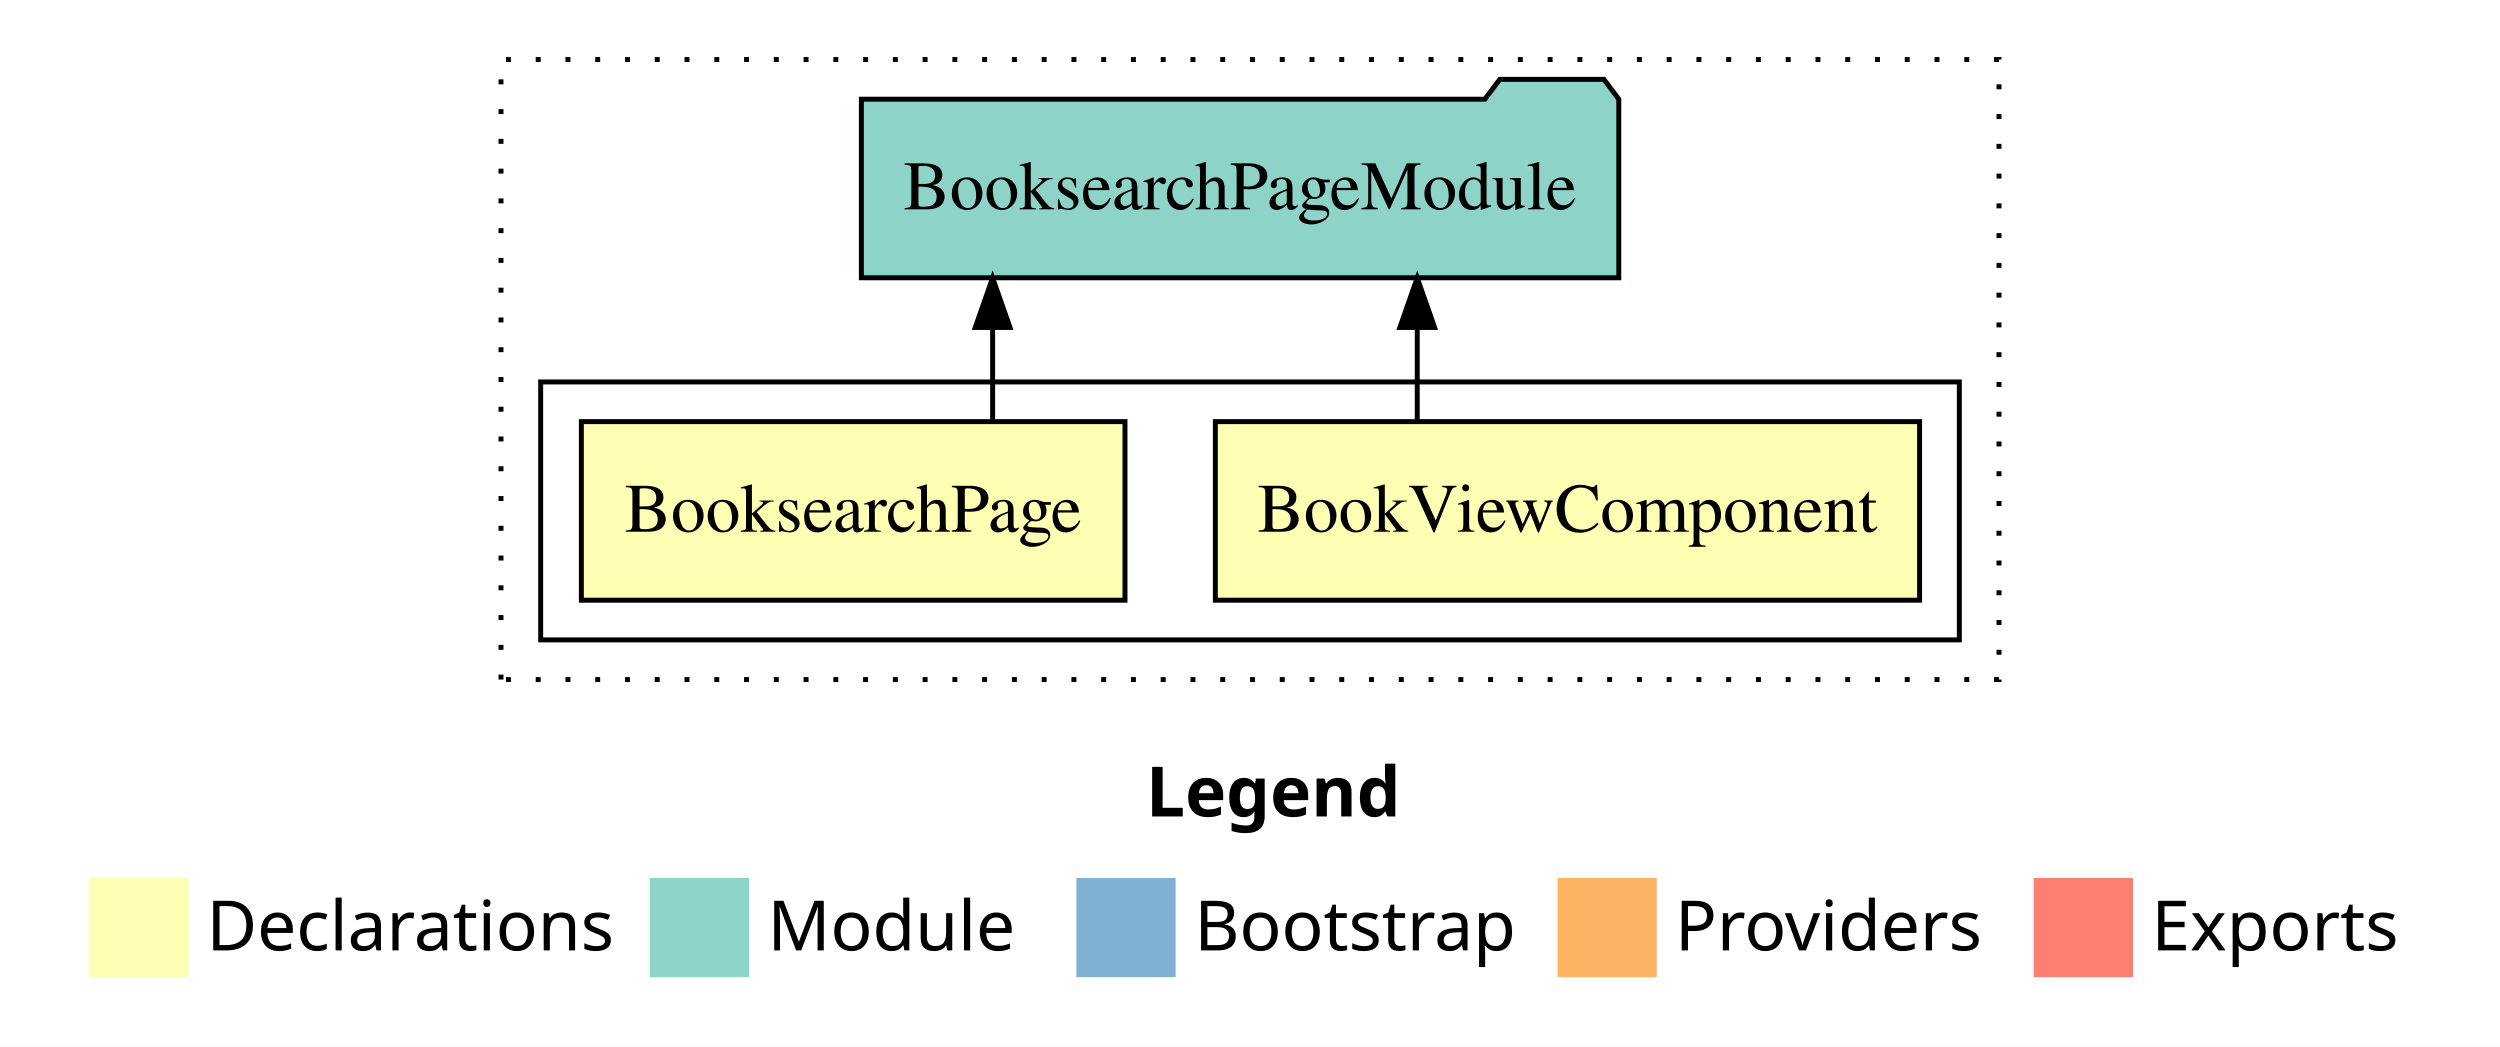
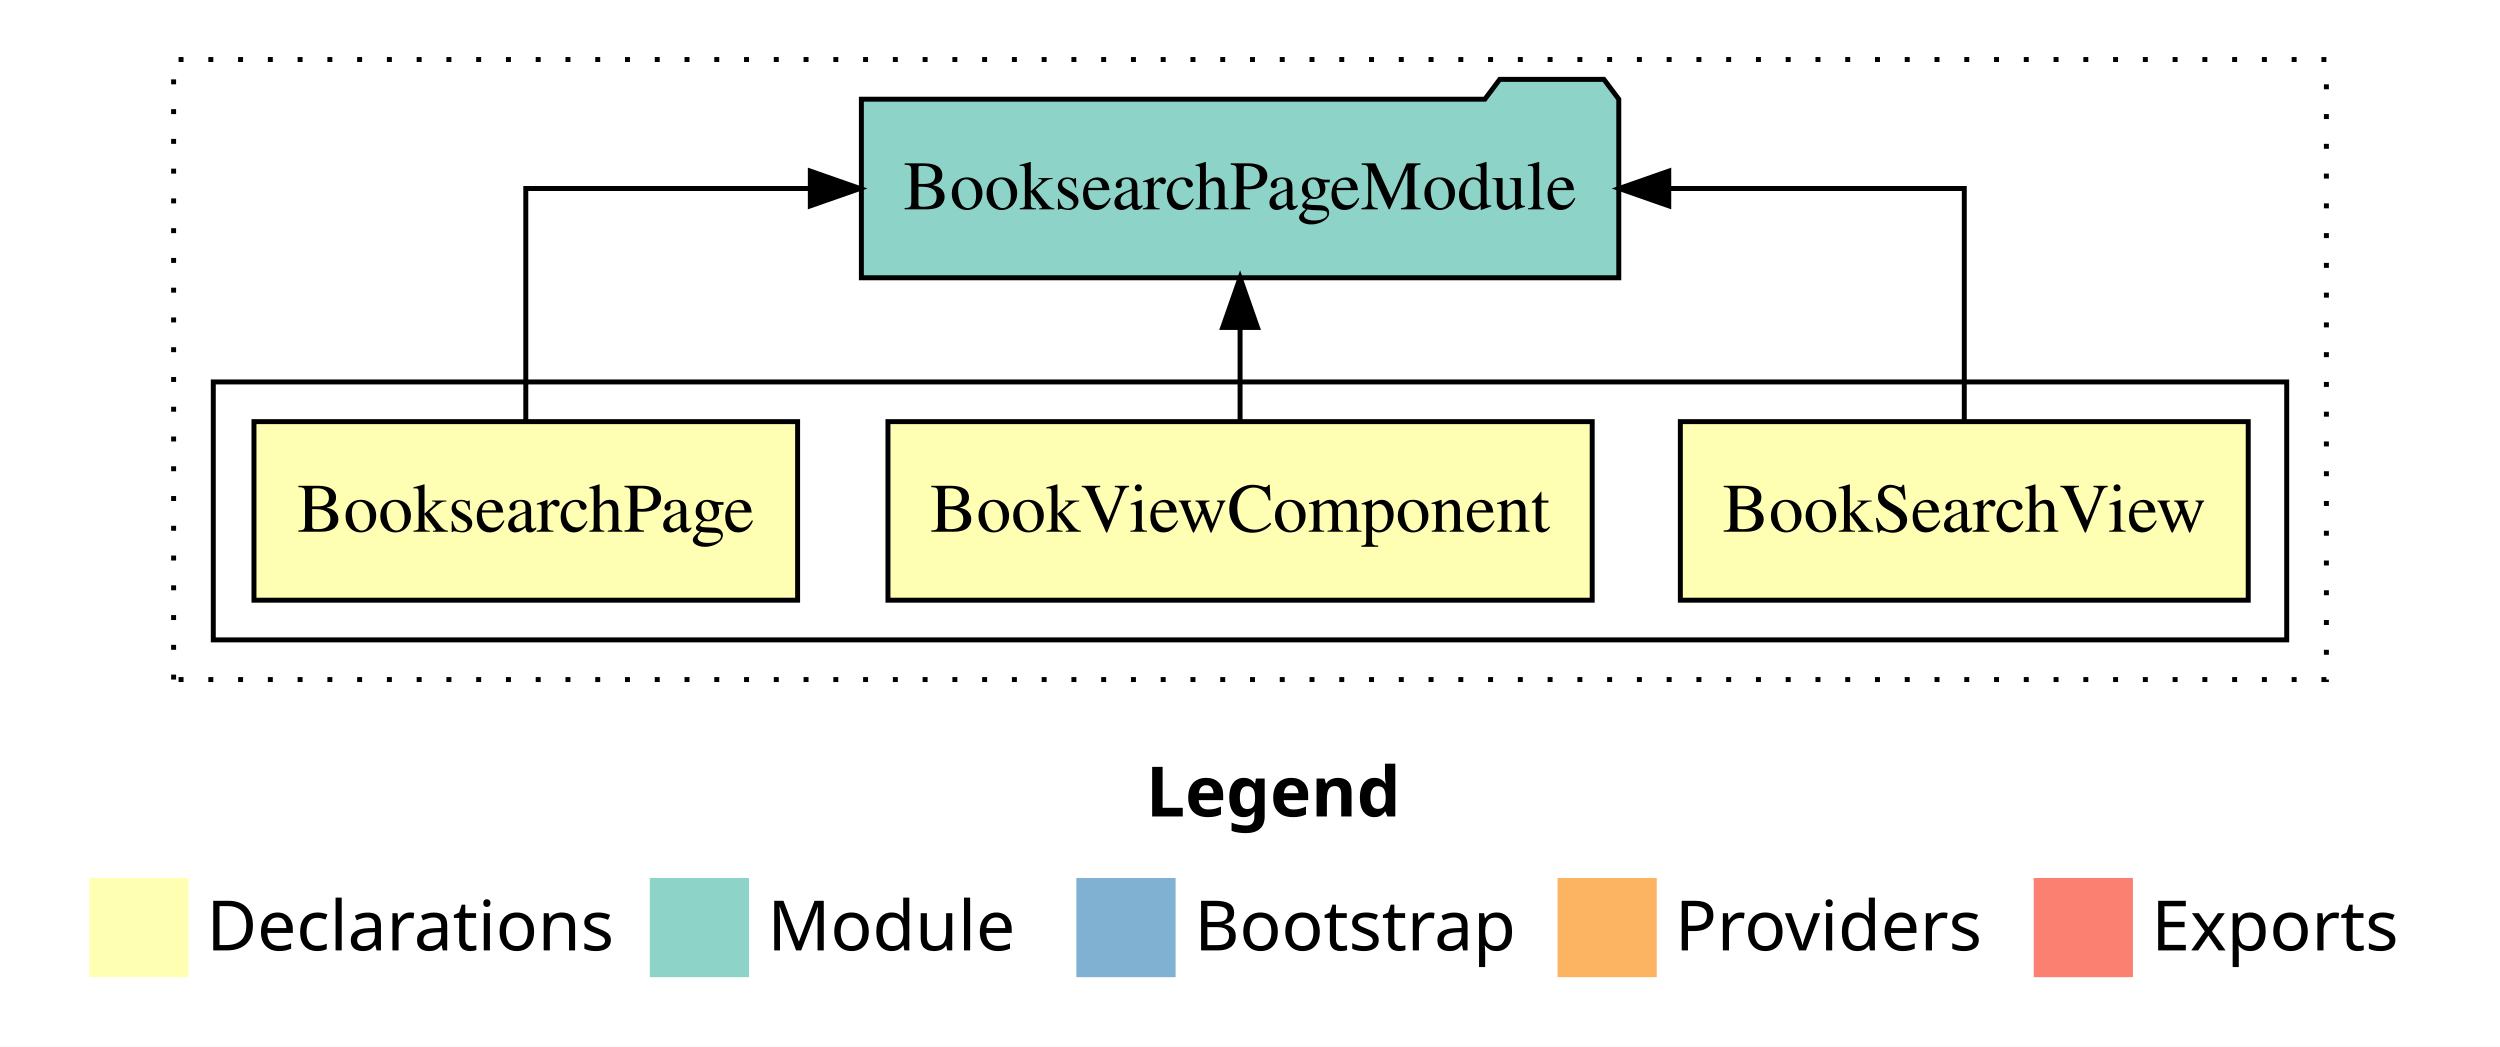
<svg xmlns="http://www.w3.org/2000/svg" width="504pt" height="211pt" viewBox="0.00 0.00 504.00 211.00">
  <g id="graph0" class="graph" transform="scale(1 1) rotate(0) translate(4 207)">
    <polygon fill="#ffffff" stroke="transparent" points="-4,4 -4,-207 500,-207 500,4 -4,4" />
    <text text-anchor="start" x="227.009" y="-42.4" font-family="sans-serif" font-weight="bold" font-size="14.00" fill="#000000">Legend</text>
    <polygon fill="#ffffb3" stroke="transparent" points="14,-10 14,-30 34,-30 34,-10 14,-10" />
    <text text-anchor="start" x="37.629" y="-15.4" font-family="sans-serif" font-size="14.00" fill="#000000">  Declarations</text>
    <polygon fill="#8dd3c7" stroke="transparent" points="127,-10 127,-30 147,-30 147,-10 127,-10" />
    <text text-anchor="start" x="150.725" y="-15.4" font-family="sans-serif" font-size="14.00" fill="#000000">  Module</text>
    <polygon fill="#80b1d3" stroke="transparent" points="213,-10 213,-30 233,-30 233,-10 213,-10" />
    <text text-anchor="start" x="236.781" y="-15.4" font-family="sans-serif" font-size="14.00" fill="#000000">  Bootstrap</text>
    <polygon fill="#fdb462" stroke="transparent" points="310,-10 310,-30 330,-30 330,-10 310,-10" />
    <text text-anchor="start" x="333.673" y="-15.4" font-family="sans-serif" font-size="14.00" fill="#000000">  Providers</text>
    <polygon fill="#fb8072" stroke="transparent" points="406,-10 406,-30 426,-30 426,-10 406,-10" />
    <text text-anchor="start" x="429.726" y="-15.4" font-family="sans-serif" font-size="14.00" fill="#000000">  Exports</text>
    <g id="clust1" class="cluster">
-       <polygon fill="none" stroke="#000000" stroke-dasharray="1,5" points="97,-70 97,-195 399,-195 399,-70 97,-70" />
+       <polygon fill="none" stroke="#000000" stroke-dasharray="1,5" points="31,-70 31,-195 465,-195 465,-70 31,-70" />
    </g>
    <g id="clust2" class="cluster">
-       <polygon fill="none" stroke="#000000" points="105,-78 105,-130 391,-130 391,-78 105,-78" />
+       <polygon fill="none" stroke="#000000" points="39,-78 39,-130 457,-130 457,-78 39,-78" />
    </g>
    <g id="node1" class="node">
-       <polygon fill="#ffffb3" stroke="#000000" points="382.987,-122 241.013,-122 241.013,-86 382.987,-86 382.987,-122" />
-       <text text-anchor="middle" x="312" y="-99.8" font-family="Times,serif" font-size="14.00" fill="#000000">BookViewComponent</text>
+       <polygon fill="#ffffb3" stroke="#000000" points="449.242,-122 334.758,-122 334.758,-86 449.242,-86 449.242,-122" />
+       <text text-anchor="middle" x="392" y="-99.8" font-family="Times,serif" font-size="14.00" fill="#000000">BookSearchView</text>
    </g>
-     <g id="node3" class="node">
+     <g id="node4" class="node">
      <polygon fill="#8dd3c7" stroke="#000000" points="322.347,-187 319.347,-191 298.347,-191 295.347,-187 169.653,-187 169.653,-151 322.347,-151 322.347,-187" />
      <text text-anchor="middle" x="246" y="-164.8" font-family="Times,serif" font-size="14.00" fill="#000000">BooksearchPageModule</text>
    </g>
    <g id="edge1" class="edge">
-       <path fill="none" stroke="#000000" d="M281.715,-122.106C281.715,-122.106 281.715,-140.991 281.715,-140.991" />
-       <polygon fill="#000000" stroke="#000000" points="278.215,-140.991 281.715,-150.991 285.215,-140.991 278.215,-140.991" />
+       <path fill="none" stroke="#000000" d="M392,-122.106C392,-141.339 392,-169 392,-169 392,-169 332.421,-169 332.421,-169" />
+       <polygon fill="#000000" stroke="#000000" points="332.421,-165.5 322.421,-169 332.421,-172.5 332.421,-165.5" />
    </g>
    <g id="node2" class="node">
-       <polygon fill="#ffffb3" stroke="#000000" points="222.798,-122 113.202,-122 113.202,-86 222.798,-86 222.798,-122" />
-       <text text-anchor="middle" x="168" y="-99.8" font-family="Times,serif" font-size="14.00" fill="#000000">BooksearchPage</text>
+       <polygon fill="#ffffb3" stroke="#000000" points="316.987,-122 175.013,-122 175.013,-86 316.987,-86 316.987,-122" />
+       <text text-anchor="middle" x="246" y="-99.8" font-family="Times,serif" font-size="14.00" fill="#000000">BookViewComponent</text>
    </g>
    <g id="edge2" class="edge">
-       <path fill="none" stroke="#000000" d="M196.113,-122.106C196.113,-122.106 196.113,-140.991 196.113,-140.991" />
-       <polygon fill="#000000" stroke="#000000" points="192.613,-140.991 196.113,-150.991 199.613,-140.991 192.613,-140.991" />
+       <path fill="none" stroke="#000000" d="M246,-122.106C246,-122.106 246,-140.991 246,-140.991" />
+       <polygon fill="#000000" stroke="#000000" points="242.5,-140.991 246,-150.991 249.5,-140.991 242.5,-140.991" />
+     </g>
+     <g id="node3" class="node">
+       <polygon fill="#ffffb3" stroke="#000000" points="156.798,-122 47.202,-122 47.202,-86 156.798,-86 156.798,-122" />
+       <text text-anchor="middle" x="102" y="-99.8" font-family="Times,serif" font-size="14.00" fill="#000000">BooksearchPage</text>
+     </g>
+     <g id="edge3" class="edge">
+       <path fill="none" stroke="#000000" d="M102,-122.106C102,-141.339 102,-169 102,-169 102,-169 159.362,-169 159.362,-169" />
+       <polygon fill="#000000" stroke="#000000" points="159.362,-172.5 169.362,-169 159.362,-165.5 159.362,-172.5" />
    </g>
  </g>
</svg>
